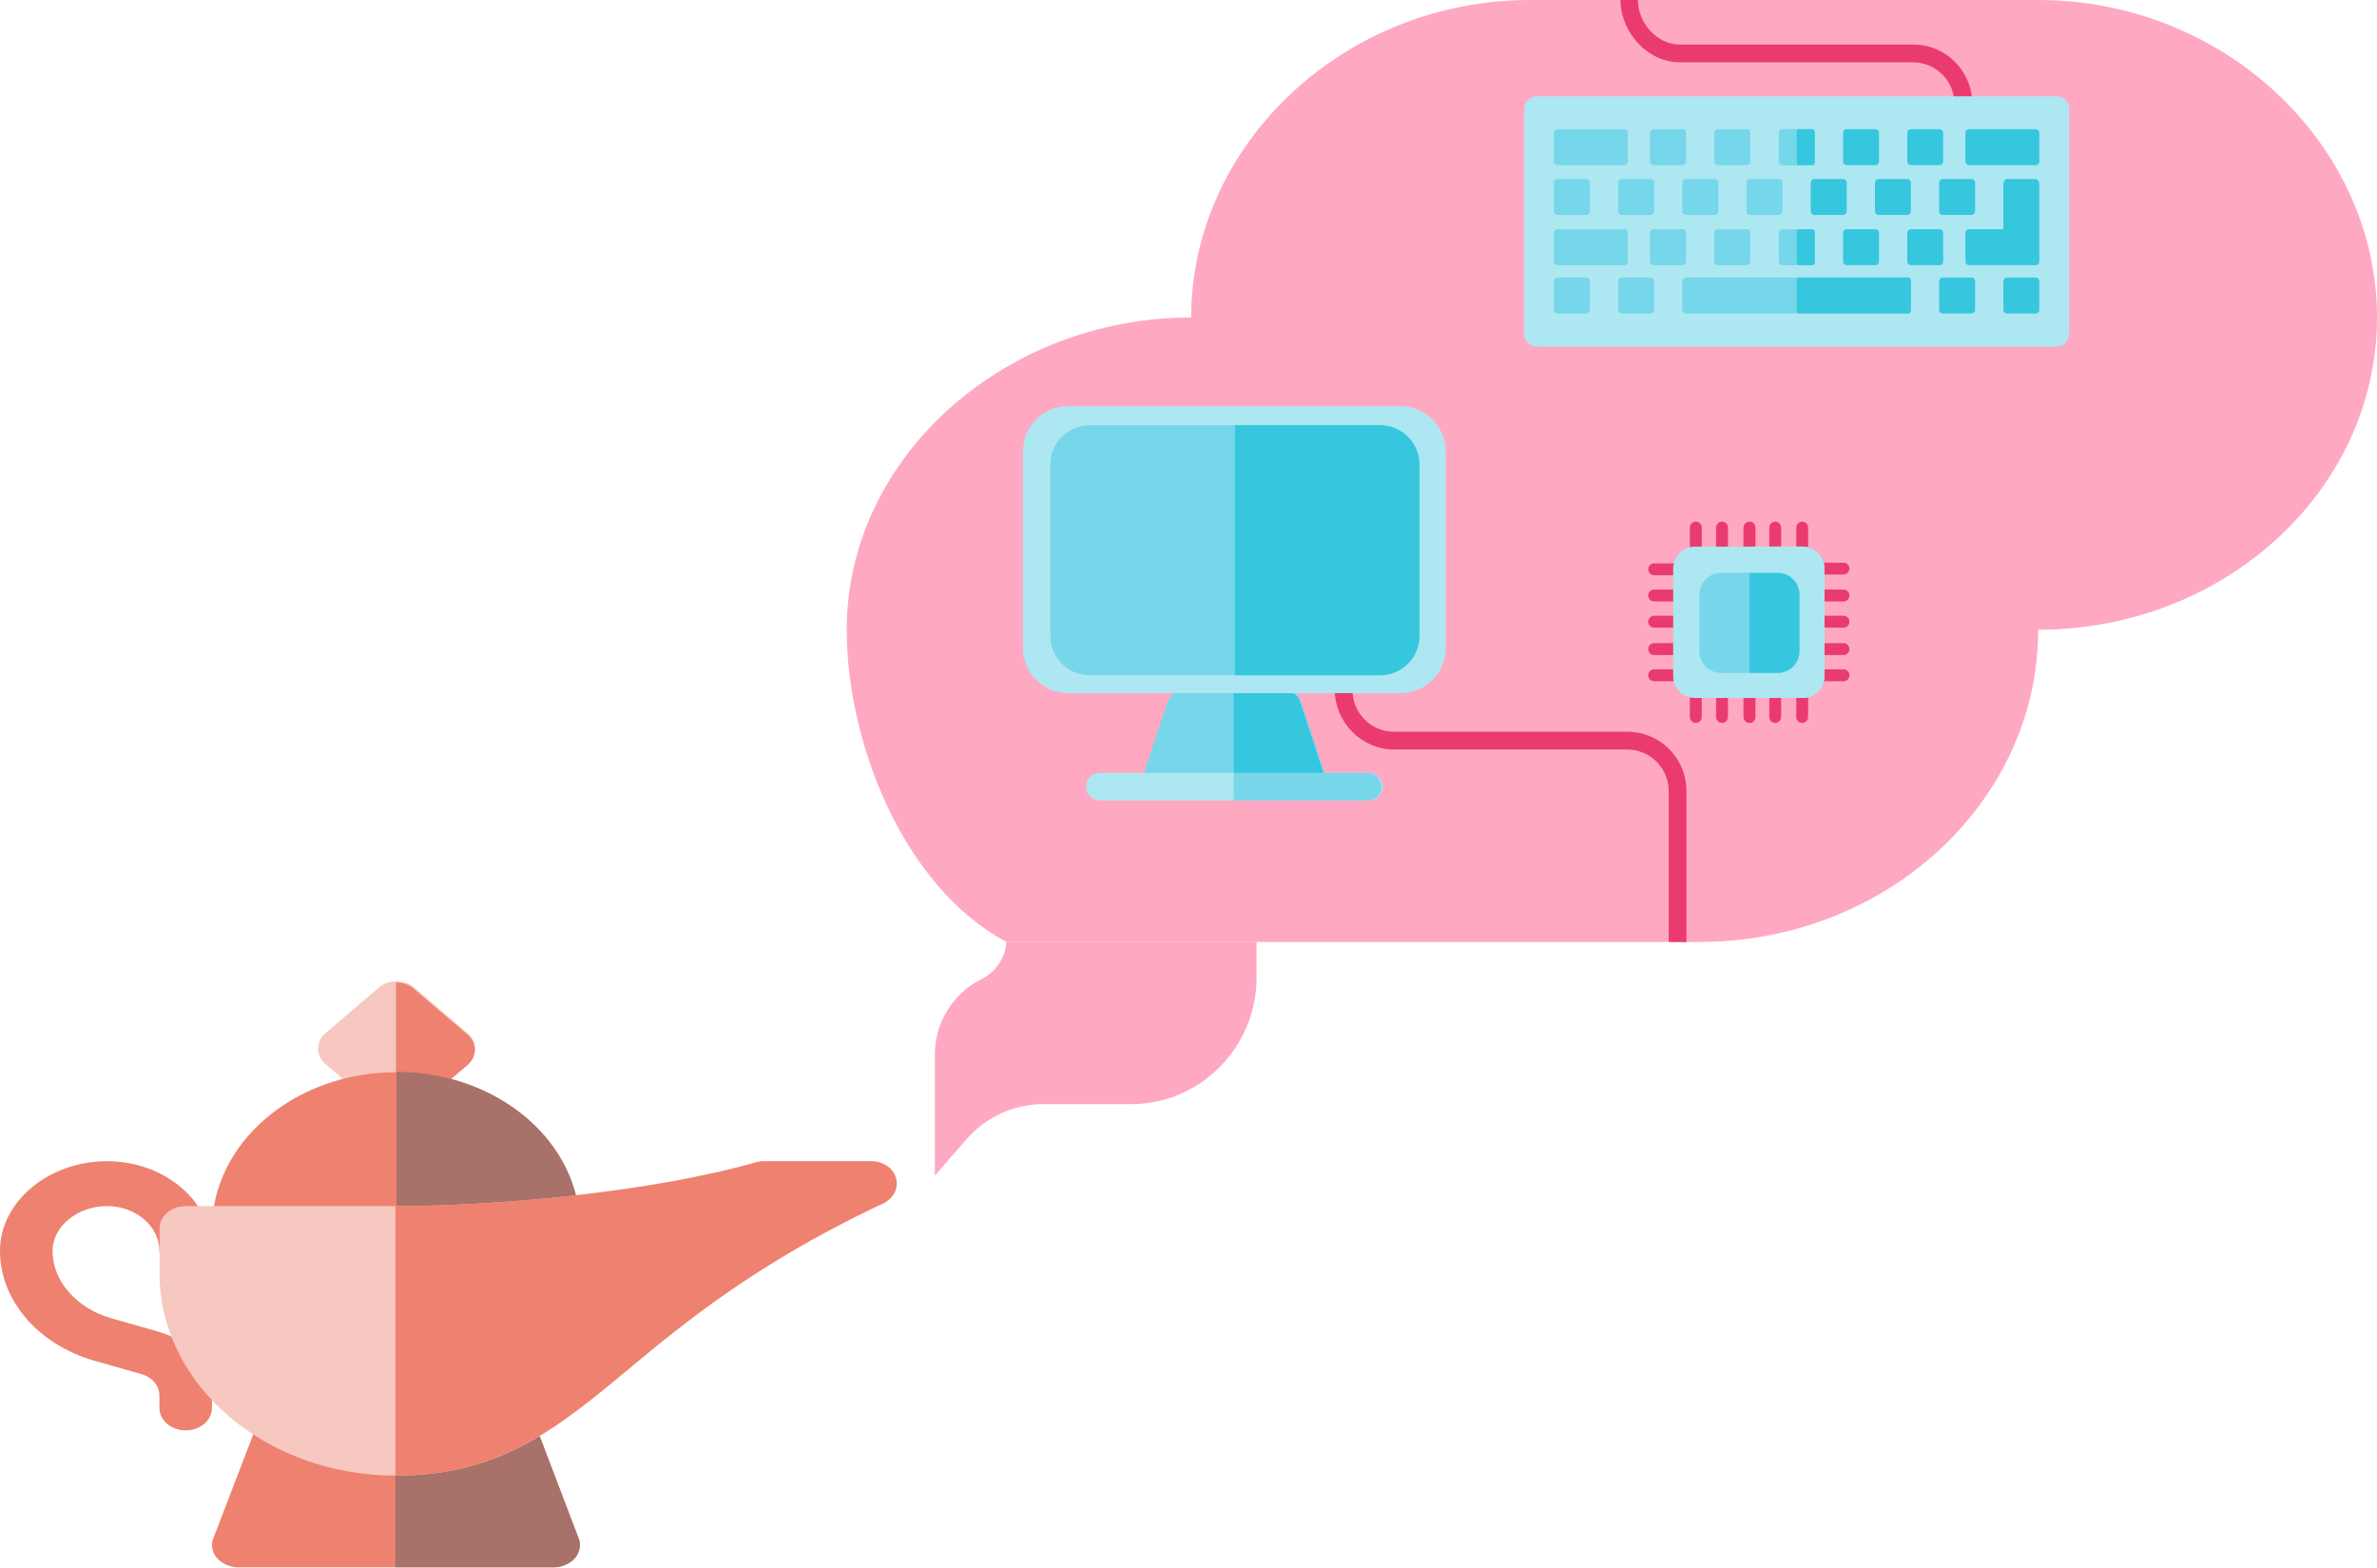
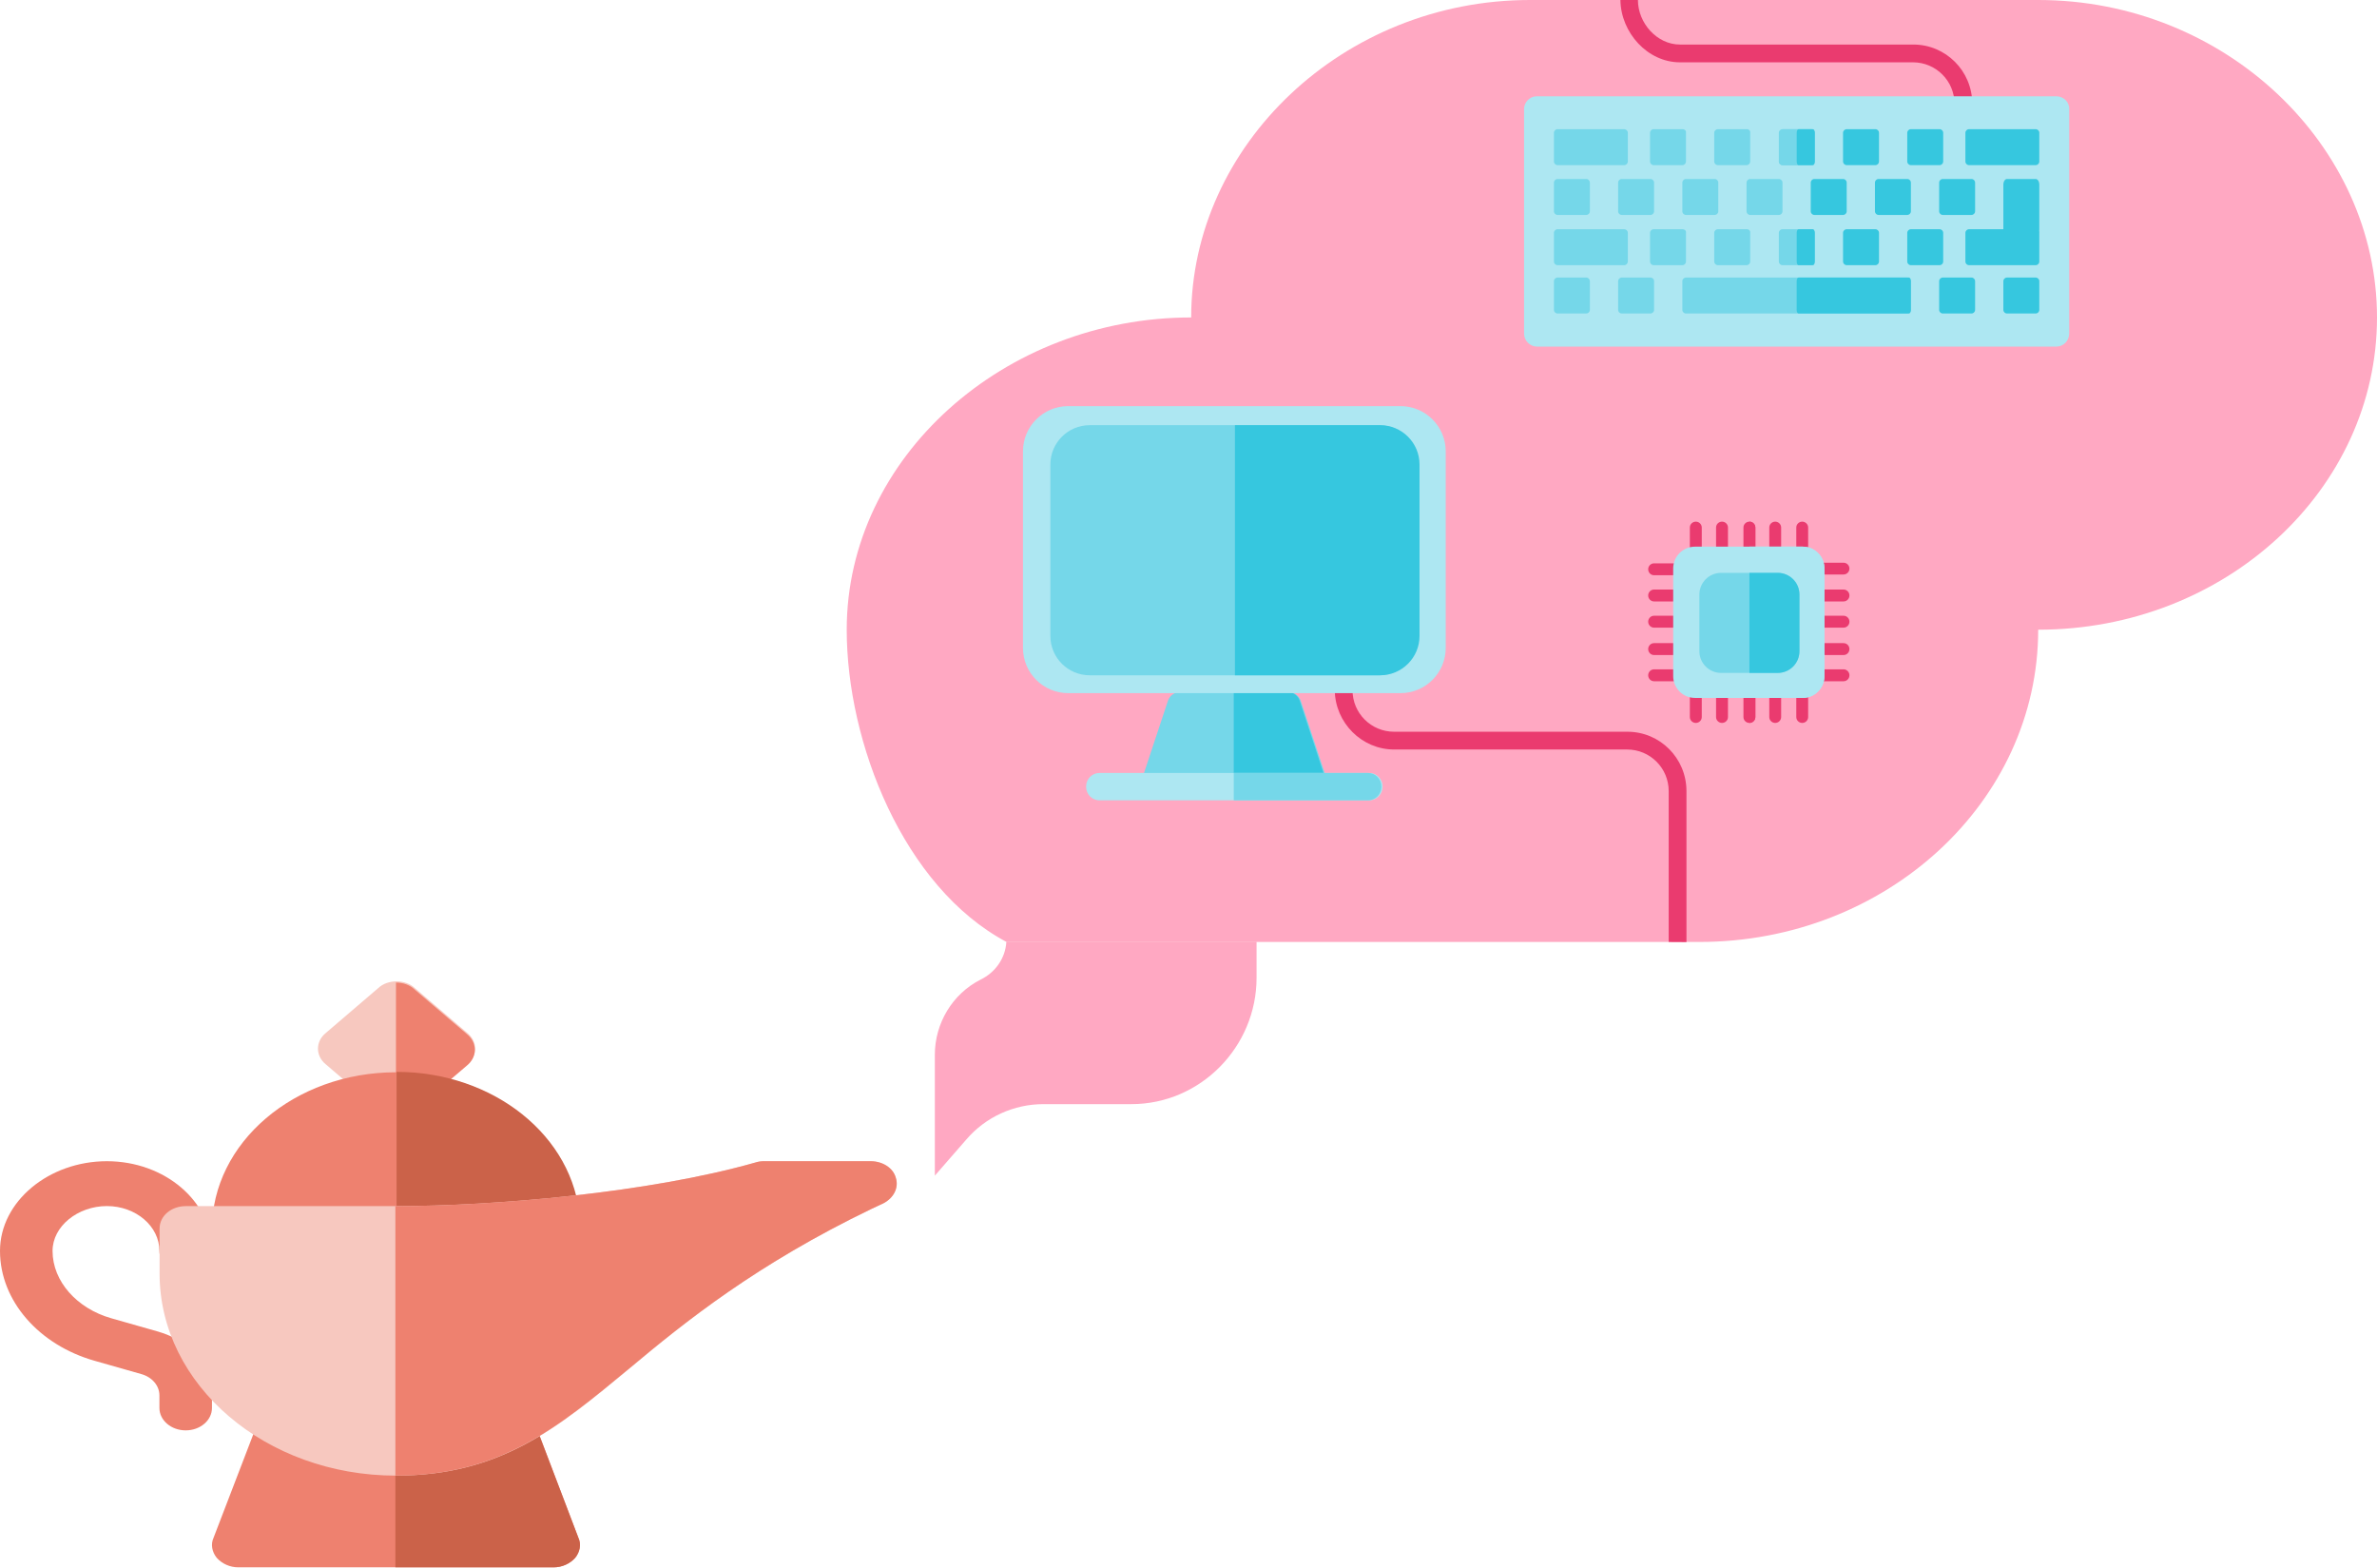
<svg xmlns="http://www.w3.org/2000/svg" width="1996" height="1316" viewBox="0 0 1996 1316">
  <g fill="none" fill-rule="evenodd">
    <path fill="#F7C8BF" d="M392.399,867.315 L348.398,829.649 C344.44,825.883 338.72,824 332.999,824 C327.279,824 321.559,825.883 317.601,829.649 L273.6,867.315 C264.8,874.472 264.8,886.525 273.6,893.682 L317.601,931.349 C321.559,935.117 327.279,937 332.999,937 C338.72,937 344.44,935.117 348.398,931.349 L392.399,893.682 C401.2,886.525 401.2,874.472 392.399,867.315 Z" />
    <g fill="#EE816F" transform="translate(178 825)">
      <path d="M169.949,107.349 C165.977,111.117 160.239,113 154.5,113 L154.5,0 C160.239,0 165.977,1.883 169.949,5.649 L214.091,43.315 C222.92,50.472 222.92,62.525 214.091,69.682 L169.949,107.349 Z" />
      <path d="M308.559,199.255 C309.441,209.427 300.171,218.467 287.813,219.22 L154.5,222.609 L22.071,226 C9.71,226 0,217.712 0,207.167 C0,134.47 69.304,75.333 154.5,75.333 C236.163,75.333 303.703,129.573 308.559,199.255 Z" />
    </g>
-     <path fill="#A87169" d="M466.212,1043.618 L333,1047 L333,900 C414.601,900 482.09,954.139 486.942,1023.69 C487.824,1033.843 478.561,1042.866 466.212,1043.618 Z" />
+     <path fill="#CB6249" d="M466.212,1043.618 L333,1047 L333,900 C414.601,900 482.09,954.139 486.942,1023.69 C487.824,1033.843 478.561,1042.866 466.212,1043.618 Z" />
    <path fill="#EE816F" d="M482.973,1308.058 C478.562,1312.974 471.941,1316 464.882,1316 L200.118,1316 C193.059,1316 186.438,1312.974 182.027,1308.058 C178.054,1303.143 176.729,1296.714 179.379,1291.043 L217.77,1191.092 C221.299,1181.261 233.656,1175.59 245.57,1178.992 L332.5,1185.043 L424.287,1191.092 C435.76,1187.69 448.114,1192.982 452.087,1202.814 L485.621,1291.043 C488.271,1296.716 486.946,1303.143 482.973,1308.058 Z" />
-     <path fill="#A87169" d="M482.96,1308.056 C478.535,1312.973 471.893,1316 464.811,1316 L332,1316 L332,1185 L424.084,1191.051 C435.594,1187.648 447.988,1192.942 451.974,1202.776 L485.616,1291.034 C488.276,1296.709 486.946,1303.138 482.96,1308.056 Z" />
+     <path fill="#CB6249" d="M482.96,1308.056 C478.535,1312.973 471.893,1316 464.811,1316 L332,1316 L332,1185 L424.084,1191.051 C435.594,1187.648 447.988,1192.942 451.974,1202.776 L485.616,1291.034 C488.276,1296.709 486.946,1303.138 482.96,1308.056 Z" />
    <path fill="#EE816F" d="M155.934,1201 C143.737,1201 133.868,1192.576 133.868,1182.167 L133.868,1171.646 C133.868,1163.535 127.813,1156.344 118.783,1153.77 L79.348,1142.55 C32.761,1129.308 0,1092.249 0,1050.333 C0,1008.786 41.056,975 89.736,975 C138.415,975 178,1008.786 178,1050.333 C178,1060.743 168.131,1069.167 155.934,1069.167 C143.737,1069.167 133.868,1060.743 133.868,1050.333 C133.868,1029.569 114.064,1012.667 89.736,1012.667 C65.407,1012.667 44.132,1029.569 44.132,1050.333 C44.132,1076.008 64.782,1098.704 93.313,1106.833 L132.748,1118.053 C159.813,1125.758 178,1147.296 178,1171.646 L178,1182.167 C178,1192.576 168.131,1201 155.934,1201 Z" />
    <path fill="#FFA8C2" d="M1230.429,790.91 L845.198,790.91 C758.444,744.692 711,623.399 711,528.73 C711,384.133 843.336,266.55 1000.244,266.55 C1000.244,121.953 1127.838,0 1284.745,0 L1711.498,0 C1868.406,0 1996,121.953 1996,266.55 C1996,411.146 1868.406,528.73 1711.498,528.73 C1711.498,673.327 1583.904,790.91 1426.996,790.91 L1230.429,790.91 Z M785,987.113 L785,885.652 C785,859.238 799.707,834.523 823.422,822.516 C835.73,816.512 844.133,804.805 845.035,791 L1055.156,791 L1055.156,821.016 C1055.156,878.949 1008.031,927.078 950.098,927.078 L876.254,927.078 C851.34,927.078 827.625,937.883 811.414,956.797 L785,987.113 Z" />
    <path fill="#F7C8BF" d="M752.237,988.954 C750.031,980.656 741.207,975 731.062,975 L641.355,975 C639.15,975 636.503,975.377 634.298,976.13 C545.621,1001.4 415.913,1012.714 332.53,1012.714 L156.059,1012.714 C143.704,1012.714 134,1021.01 134,1031.571 L134,1069.286 C134,1162.816 223.12,1239 332.53,1239 C420.325,1239 468.415,1199.023 528.855,1148.863 C575.62,1109.641 635.767,1061.366 731.944,1014.977 L741.649,1010.451 C750.474,1005.926 754.884,997.25 752.237,988.954 Z" />
    <path fill="#EE816F" d="M741.636,1010.451 L731.919,1014.977 C635.621,1061.364 575.398,1109.64 528.574,1148.863 C468.056,1199.023 419.905,1239 332,1239 L332,1012.714 C415.488,1012.714 545.36,1001.4 634.148,976.13 C636.356,975.377 639.006,975 641.215,975 L731.034,975 C741.193,975 750.029,980.656 752.236,988.954 C754.886,997.25 750.47,1005.926 741.636,1010.451 Z" />
    <g transform="translate(1279)">
      <path fill="#EA3B6F" d="M327.636,37.4 C284.054,37.4 251.367,37.4 229.575,37.4 C207.815,37.4 175.174,37.4 131.652,37.4 C112.325,37.4 96.392,19.328 96.392,-1.42108547e-13 L81.69,-1.42108547e-13 C82.029,27.465 104.527,52.319 131.653,52.319 C175.295,52.319 208.026,52.319 229.847,52.319 C251.503,52.319 283.987,52.319 327.298,52.319 C346.625,52.319 362.223,67.916 362.223,87.243 L362.223,109.961 L377.142,109.961 L377.142,87.243 C377.14,59.44 354.762,37.4 327.636,37.4 Z" />
      <path fill="#ADE7F2" d="M447.668,80.824 L11.62,80.824 C5.517,80.824 0.77,85.721 0.77,91.748 L0.77,280.102 C0.77,286.129 5.856,291.026 11.62,291.026 L447.668,291.026 C453.771,291.026 458.518,286.129 458.518,280.102 L458.518,91.748 C458.857,85.721 453.771,80.824 447.668,80.824 Z" />
      <g transform="translate(25 108)">
        <path fill="#75D7E9" d="M27.987 42.289L3.913 42.289C2.218 42.289.861 43.645.861 45.341L.861 69.415C.861 71.11 2.217 72.467 3.913 72.467L27.987 72.467C29.682 72.467 31.039 71.111 31.039 69.415L31.039 45.34C31.038 43.645 29.682 42.289 27.987 42.289zM81.899 42.289L57.825 42.289C56.13 42.289 54.773 43.645 54.773 45.341L54.773 69.415C54.773 71.11 56.129 72.467 57.825 72.467L81.899 72.467C83.594 72.467 84.951 71.111 84.951 69.415L84.951 45.34C84.951 43.645 83.595 42.289 81.899 42.289zM135.812 42.289L111.738 42.289C110.043 42.289 108.686 43.645 108.686 45.341L108.686 69.415C108.686 71.11 110.042 72.467 111.738 72.467L135.812 72.467C137.507 72.467 138.864 71.111 138.864 69.415L138.864 45.34C138.864 43.645 137.507 42.289 135.812 42.289zM189.724 42.289L165.65 42.289C163.955 42.289 162.598 43.645 162.598 45.341L162.598 69.415C162.598 71.11 163.954 72.467 165.65 72.467L189.724 72.467C191.419 72.467 192.776 71.111 192.776 69.415L192.776 45.34C192.776 43.645 191.42 42.289 189.724 42.289z" />
        <path fill="#36C7DF" d="M243.637 42.289L219.563 42.289C217.868 42.289 216.511 43.645 216.511 45.341L216.511 69.415C216.511 71.11 217.867 72.467 219.563 72.467L243.637 72.467C245.332 72.467 246.689 71.111 246.689 69.415L246.689 45.34C246.689 43.645 245.332 42.289 243.637 42.289zM297.55 42.289L273.476 42.289C271.781 42.289 270.424 43.645 270.424 45.341L270.424 69.415C270.424 71.11 271.78 72.467 273.476 72.467L297.55 72.467C299.245 72.467 300.602 71.111 300.602 69.415L300.602 45.34C300.601 43.645 299.245 42.289 297.55 42.289zM351.462 42.289L327.388 42.289C325.693 42.289 324.336 43.645 324.336 45.341L324.336 69.415C324.336 71.11 325.692 72.467 327.388 72.467L351.462 72.467C353.157 72.467 354.514 71.111 354.514 69.415L354.514 45.34C354.514 43.645 353.158 42.289 351.462 42.289zM405.375 42.289L381.301 42.289C379.606 42.289 378.249 44.409 378.249 47.06L378.249 84.696C378.249 87.346 379.605 89.467 381.301 89.467L405.375 89.467C407.07 89.467 408.427 87.347 408.427 84.696L408.427 47.059C408.427 44.409 407.07 42.289 405.375 42.289z" />
        <path fill="#75D7E9" d="M27.987 125.045L3.913 125.045C2.218 125.045.861 126.401.861 128.097L.861 152.171C.861 153.866 2.217 155.223 3.913 155.223L27.987 155.223C29.682 155.223 31.039 153.867 31.039 152.171L31.039 128.097C31.038 126.401 29.682 125.045 27.987 125.045zM81.899 125.045L57.825 125.045C56.13 125.045 54.773 126.401 54.773 128.097L54.773 152.171C54.773 153.866 56.129 155.223 57.825 155.223L81.899 155.223C83.594 155.223 84.951 153.867 84.951 152.171L84.951 128.097C84.951 126.401 83.595 125.045 81.899 125.045zM297.55 125.045L111.738 125.045C110.043 125.045 108.686 126.401 108.686 128.097L108.686 152.171C108.686 153.866 110.042 155.223 111.738 155.223L297.55 155.223C299.245 155.223 300.602 153.867 300.602 152.171L300.602 128.097C300.601 126.401 299.245 125.045 297.55 125.045z" />
        <path fill="#36C7DF" d="M299.077 125.045L206.211 125.045C205.364 125.045 204.686 126.401 204.686 128.097L204.686 152.171C204.686 153.866 205.364 155.223 206.211 155.223L299.077 155.223C299.924 155.223 300.602 153.867 300.602 152.171L300.602 128.097C300.601 126.401 299.924 125.045 299.077 125.045zM351.462 125.045L327.388 125.045C325.693 125.045 324.336 126.401 324.336 128.097L324.336 152.171C324.336 153.866 325.692 155.223 327.388 155.223L351.462 155.223C353.157 155.223 354.514 153.867 354.514 152.171L354.514 128.097C354.514 126.401 353.158 125.045 351.462 125.045zM405.375 125.045L381.301 125.045C379.606 125.045 378.249 126.401 378.249 128.097L378.249 152.171C378.249 153.866 379.605 155.223 381.301 155.223L405.375 155.223C407.07 155.223 408.427 153.867 408.427 152.171L408.427 128.097C408.427 126.401 407.07 125.045 405.375 125.045z" />
        <path fill="#75D7E9" d="M108.686 84.472L84.612 84.472C82.917 84.472 81.56 85.828 81.56 87.524L81.56 111.598C81.56 113.293 82.916 114.65 84.612 114.65L108.686 114.65C110.381 114.65 111.738 113.294 111.738 111.598L111.738 87.524C112.077 85.828 110.721 84.472 108.686 84.472zM162.938 84.472L138.525 84.472C136.83 84.472 135.473 85.828 135.473 87.524L135.473 111.598C135.473 113.293 136.829 114.65 138.525 114.65L162.599 114.65C164.294 114.65 165.651 113.294 165.651 111.598L165.651 87.524C165.989 85.828 164.633 84.472 162.938 84.472zM216.85 84.472L192.776 84.472C191.081 84.472 189.724 85.828 189.724 87.524L189.724 111.598C189.724 113.293 191.08 114.65 192.776 114.65L216.85 114.65C218.545 114.65 219.902 113.294 219.902 111.598L219.902 87.524C219.902 85.828 218.546 84.472 216.85 84.472z" />
        <path fill="#36C7DF" d="M270.763 84.472L246.689 84.472C244.994 84.472 243.637 85.828 243.637 87.524L243.637 111.598C243.637 113.293 244.993 114.65 246.689 114.65L270.763 114.65C272.458 114.65 273.815 113.294 273.815 111.598L273.815 87.524C273.815 85.828 272.458 84.472 270.763 84.472zM324.676 84.472L300.602 84.472C298.907 84.472 297.55 85.828 297.55 87.524L297.55 111.598C297.55 113.293 298.906 114.65 300.602 114.65L324.676 114.65C326.371 114.65 327.728 113.294 327.728 111.598L327.728 87.524C327.727 85.828 326.371 84.472 324.676 84.472zM405.375 84.472L349.428 84.472C347.733 84.472 346.376 85.828 346.376 87.524L346.376 111.598C346.376 113.293 347.732 114.65 349.428 114.65L405.375 114.65C407.07 114.65 408.427 113.294 408.427 111.598L408.427 87.524C408.427 85.828 407.07 84.472 405.375 84.472z" />
        <path fill="#75D7E9" d="M59.521 84.472L3.913 84.472C2.218 84.472.861 85.828.861 87.524L.861 111.598C.861 113.293 2.217 114.65 3.913 114.65L59.86 114.65C61.555 114.65 62.912 113.294 62.912 111.598L62.912 87.524C62.911 85.828 61.555 84.472 59.521 84.472zM108.686.472L84.612.472C82.917.472 81.56 1.828 81.56 3.524L81.56 27.598C81.56 29.293 82.916 30.65 84.612 30.65L108.686 30.65C110.381 30.65 111.738 29.294 111.738 27.598L111.738 3.524C112.077 1.828 110.721.472 108.686.472zM162.938.472L138.525.472C136.83.472 135.473 1.828 135.473 3.524L135.473 27.598C135.473 29.293 136.829 30.65 138.525 30.65L162.599 30.65C164.294 30.65 165.651 29.294 165.651 27.598L165.651 3.524C165.989 1.828 164.633.472 162.938.472zM216.85.472L192.776.472C191.081.472 189.724 1.828 189.724 3.524L189.724 27.598C189.724 29.293 191.08 30.65 192.776 30.65L216.85 30.65C218.545 30.65 219.902 29.294 219.902 27.598L219.902 3.524C219.902 1.828 218.546.472 216.85.472z" />
        <path fill="#36C7DF" d="M218.367,84.472 L206.259,84.472 C205.407,84.472 204.724,85.828 204.724,87.524 L204.724,111.598 C204.724,113.293 205.406,114.65 206.259,114.65 L218.367,114.65 C219.219,114.65 219.902,113.294 219.902,111.598 L219.902,87.524 C219.902,85.828 219.22,84.472 218.367,84.472 Z" />
        <path fill="#75D7E9" d="M216.85,0.472 C211.496,0.472 207.481,0.472 204.804,0.472 C202.131,0.472 198.122,0.472 192.776,0.472 C191.646,0.472 190.629,9.514 189.724,27.598 C189.724,29.293 191.08,30.65 192.776,30.65 C198.107,30.65 202.105,30.65 204.771,30.65 C207.455,30.65 211.482,30.65 216.85,30.65 C218.545,30.65 219.902,29.294 219.902,27.598 L219.902,3.524 C219.902,1.828 218.546,0.472 216.85,0.472 Z" />
        <path fill="#36C7DF" d="M218.367.472L206.259.472C205.407.472 204.724 1.828 204.724 3.524L204.724 27.598C204.724 29.293 205.406 30.65 206.259 30.65L218.367 30.65C219.219 30.65 219.902 29.294 219.902 27.598L219.902 3.524C219.902 1.828 219.22.472 218.367.472zM270.763.472L246.689.472C244.994.472 243.637 1.828 243.637 3.524L243.637 27.598C243.637 29.293 244.993 30.65 246.689 30.65L270.763 30.65C272.458 30.65 273.815 29.294 273.815 27.598L273.815 3.524C273.815 1.828 272.458.472 270.763.472zM324.676.472L300.602.472C298.907.472 297.55 1.828 297.55 3.524L297.55 27.598C297.55 29.293 298.906 30.65 300.602 30.65L324.676 30.65C326.371 30.65 327.728 29.294 327.728 27.598L327.728 3.524C327.727 1.828 326.371.472 324.676.472zM405.375.472L349.428.472C347.733.472 346.376 1.828 346.376 3.524L346.376 27.598C346.376 29.293 347.732 30.65 349.428 30.65L405.375 30.65C407.07 30.65 408.427 29.294 408.427 27.598L408.427 3.524C408.427 1.828 407.07.472 405.375.472z" />
        <path fill="#75D7E9" d="M59.521,0.472 L3.913,0.472 C2.218,0.472 0.861,1.828 0.861,3.524 L0.861,27.598 C0.861,29.293 2.217,30.65 3.913,30.65 L59.86,30.65 C61.555,30.65 62.912,29.294 62.912,27.598 L62.912,3.524 C62.911,1.828 61.555,0.472 59.521,0.472 Z" />
      </g>
    </g>
    <g transform="translate(1384 438)">
      <path fill="#EA3B6F" d="M40 31C37.238 31 35 28.792 35 26.067L35 4.933C35 2.208 37.238 0 40 0 42.762 0 45 2.208 45 4.933L45 26.067C45 28.792 42.762 31 40 31zM40 169C37.238 169 35 166.792 35 164.067L35 142.933C35 140.208 37.238 138 40 138 42.762 138 45 140.208 45 142.933L45 164.067C45 166.792 42.762 169 40 169zM62 31C59.238 31 57 28.792 57 26.067L57 4.933C57 2.208 59.238 0 62 0 64.762 0 67 2.208 67 4.933L67 26.067C67 28.792 64.762 31 62 31zM62 169C59.238 169 57 166.792 57 164.067L57 142.933C57 140.208 59.238 138 62 138 64.762 138 67 140.208 67 142.933L67 164.067C67 166.792 64.762 169 62 169zM85 31C82.238 31 80 28.792 80 26.067L80 4.933C80 2.208 82.238 0 85 0 87.76 0 90 2.208 90 4.933L90 26.067C90 28.792 87.76 31 85 31z" />
      <path fill="#EA3B6F" d="M90 26.067L90 4.933C90 2.208 87.761 0 85.001 0 85 0 85 0 85 0L85 31 85.001 31C87.761 31 90 28.792 90 26.067zM85 169C82.238 169 80 166.792 80 164.067L80 142.933C80 140.208 82.238 138 85 138 87.76 138 90 140.208 90 142.933L90 164.067C90 166.792 87.76 169 85 169z" />
      <path fill="#EA3B6F" d="M.001 169C2.751 169 4.982 166.784 4.982 164.049L4.982 142.836C4.982 140.101 2.751 137.885.001 137.885 0 137.885 0 137.885 0 137.885L0 169 .001 169zM21.673 31.115C18.922 31.115 16.692 28.899 16.692 26.164L16.692 4.951C16.692 2.216 18.922 0 21.673 0 24.424 0 26.653 2.216 26.653 4.951L26.653 26.164C26.653 28.899 24.424 31.115 21.673 31.115zM21.673 169C18.922 169 16.692 166.784 16.692 164.049L16.692 142.836C16.692 140.101 18.922 137.885 21.673 137.885 24.424 137.885 26.653 140.101 26.653 142.836L26.653 164.049C26.653 166.784 24.424 169 21.673 169zM44.344 169C41.595 169 39.364 166.784 39.364 164.049L39.364 142.836C39.364 140.101 41.595 137.885 44.344 137.885 47.095 137.885 49.325 140.101 49.325 142.836L49.325 164.049C49.325 166.784 47.095 169 44.344 169zM44.344 31.115C41.595 31.115 39.364 28.899 39.364 26.164L39.364 4.951C39.364 2.216 41.595 0 44.344 0 47.095 0 49.325 2.216 49.325 4.951L49.325 26.164C49.325 28.899 47.095 31.115 44.344 31.115zM79.02 44.374L57.681 44.374C54.93 44.374 52.701 42.157 52.701 39.422 52.701 36.688 54.93 34.471 57.681 34.471L79.02 34.471C81.77 34.471 84 36.688 84 39.422 84 42.157 81.77 44.374 79.02 44.374z" transform="translate(85)" />
      <path fill="#EA3B6F" d="M26.067 45L4.933 45C2.208 45 0 42.762 0 40 0 37.238 2.208 35 4.933 35L26.067 35C28.791 35 31 37.238 31 40 31 42.762 28.791 45 26.067 45zM164.067 67L142.933 67C140.208 67 138 64.76 138 62 138 59.238 140.208 57 142.933 57L164.067 57C166.792 57 169 59.238 169 62 169 64.76 166.792 67 164.067 67zM26.067 67L4.933 67C2.208 67 0 64.76 0 62 0 59.238 2.208 57 4.933 57L26.067 57C28.791 57 31 59.238 31 62 31 64.76 28.791 67 26.067 67zM164.067 89L142.933 89C140.208 89 138 86.762 138 84 138 81.238 140.208 79 142.933 79L164.067 79C166.792 79 169 81.238 169 84 169 86.762 166.792 89 164.067 89zM26.067 89L4.933 89C2.208 89 0 86.762 0 84 0 81.238 2.208 79 4.933 79L26.067 79C28.791 79 31 81.238 31 84 31 86.762 28.791 89 26.067 89zM164.067 112L142.933 112C140.208 112 138 109.762 138 107 138 104.24 140.208 102 142.933 102L164.067 102C166.792 102 169 104.24 169 107 169 109.762 166.792 112 164.067 112zM26.067 112L4.933 112C2.208 112 0 109.762 0 107 0 104.24 2.208 102 4.933 102L26.067 102C28.791 102 31 104.24 31 107 31 109.762 28.791 112 26.067 112zM26.067 134L4.933 134C2.208 134 0 131.762 0 129 0 126.238 2.208 124 4.933 124L26.067 124C28.791 124 31 126.238 31 129 31 131.762 28.791 134 26.067 134zM164.067 134L142.933 134C140.208 134 138 131.762 138 129 138 126.238 140.208 124 142.933 124L164.067 124C166.792 124 169 126.238 169 129 169 131.762 166.792 134 164.067 134z" />
      <path fill="#ADE7F2" d="M129.729,21 L39.27,21 C29.196,21 21,29.197 21,39.271 L21,129.729 C21,139.803 29.196,148 39.27,148 L129.73,148 C139.804,148 148,139.803 148,129.729 L148,39.271 C148,29.197 139.804,21 129.729,21 Z" />
      <path fill="#ADE7F2" d="M129.873,21 L85,21 L85,148 L129.873,148 C139.869,148 148,139.803 148,129.729 L148,39.271 C148,29.197 139.869,21 129.873,21 Z" />
      <path fill="#75D7E9" d="M108.823,43 L61.177,43 C51.155,43 43,51.155 43,61.177 L43,108.823 C43,118.845 51.155,127 61.177,127 L108.823,127 C118.846,127 127,118.845 127,108.823 L127,61.177 C127,51.155 118.846,43 108.823,43 Z" />
      <path fill="#36C7DF" d="M108.822,43 L85,43 L85,127 L108.822,127 C118.846,127 127,118.845 127,108.823 L127,61.177 C127,51.155 118.846,43 108.822,43 Z" />
    </g>
    <g transform="translate(859 341)">
      <path fill="#EA3B6F" d="M507.636,273.4 C464.054,273.4 431.367,273.4 409.575,273.4 C387.815,273.4 355.174,273.4 311.652,273.4 C292.325,273.4 276.728,257.803 276.728,238.475 L276.728,187 C271,187 266.936,187 261,187 L261.809,238.475 C262.148,265.94 284.527,288.319 311.653,288.319 C355.295,288.319 388.026,288.319 409.847,288.319 C431.503,288.319 463.987,288.319 507.298,288.319 C526.625,288.319 542.223,303.916 542.223,323.243 L542.223,449.91 L557.142,450 L557.142,323.243 C557.14,295.44 534.762,273.4 507.636,273.4 Z" />
      <path fill="#75D7E9" d="M256,316 L99,316 L121.623,247.736 C122.98,243.186 127.278,240 132.255,240 L222.745,240 C227.722,240 232.02,243.186 233.377,247.736 L256,316 Z" />
      <path fill="#36C7DF" d="M232.521,247.736 L255,316 L177,316 L177,240 L221.957,240 C226.902,240 231.173,243.186 232.521,247.736 Z" />
      <path fill="#ADE7F2" d="M302,319.5 C302,325.939 297.021,331 290.682,331 L64.318,331 C57.979,331 53,325.939 53,319.5 C53,313.059 57.979,308 64.318,308 L290.682,308 C297.021,308 302,313.059 302,319.5 Z" />
      <path fill="#75D7E9" d="M301,319.5 C301,325.939 296.041,331 289.727,331 L177,331 L177,308 L289.727,308 C296.041,308 301,313.059 301,319.5 Z" />
      <rect width="355" height="241" fill="#ADE7F2" rx="38" />
      <rect width="309" height="210" x="23" y="16" fill="#75D7E9" rx="33.06" />
      <path fill="#36C7DF" d="M178,16 L299.94,16 C318.199,16 333,30.801 333,49.06 L333,192.94 C333,211.199 318.199,226 299.94,226 L178,226 L178,16 Z" />
    </g>
  </g>
</svg>
